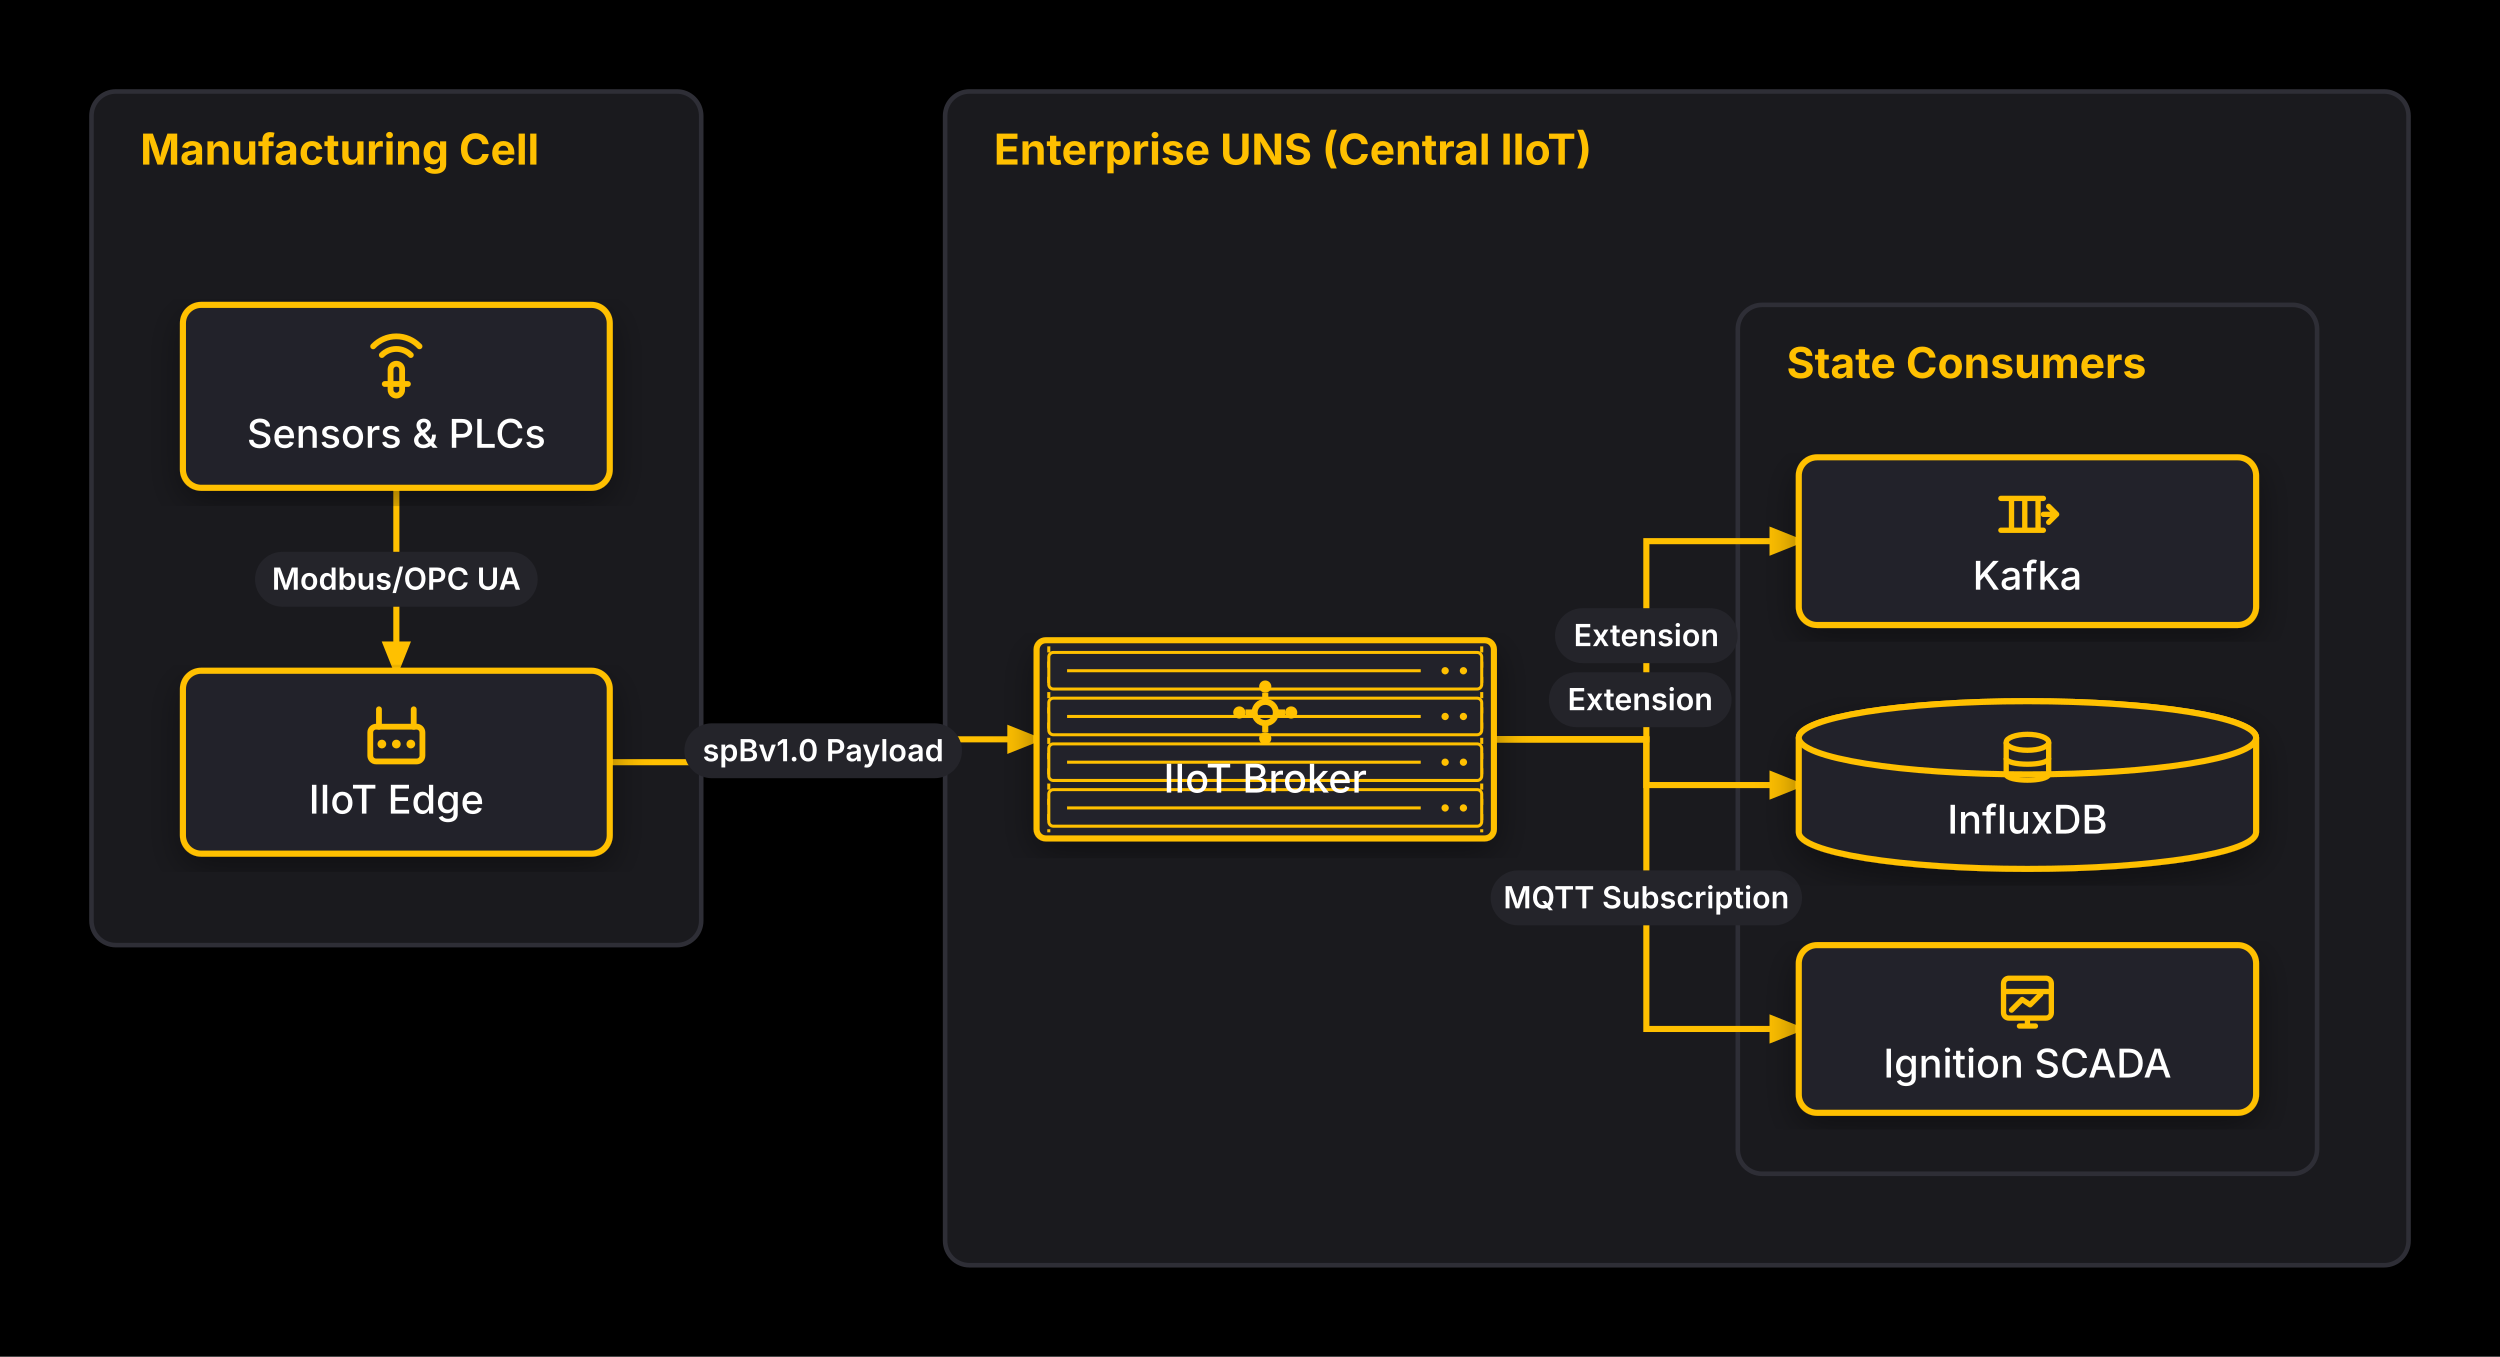
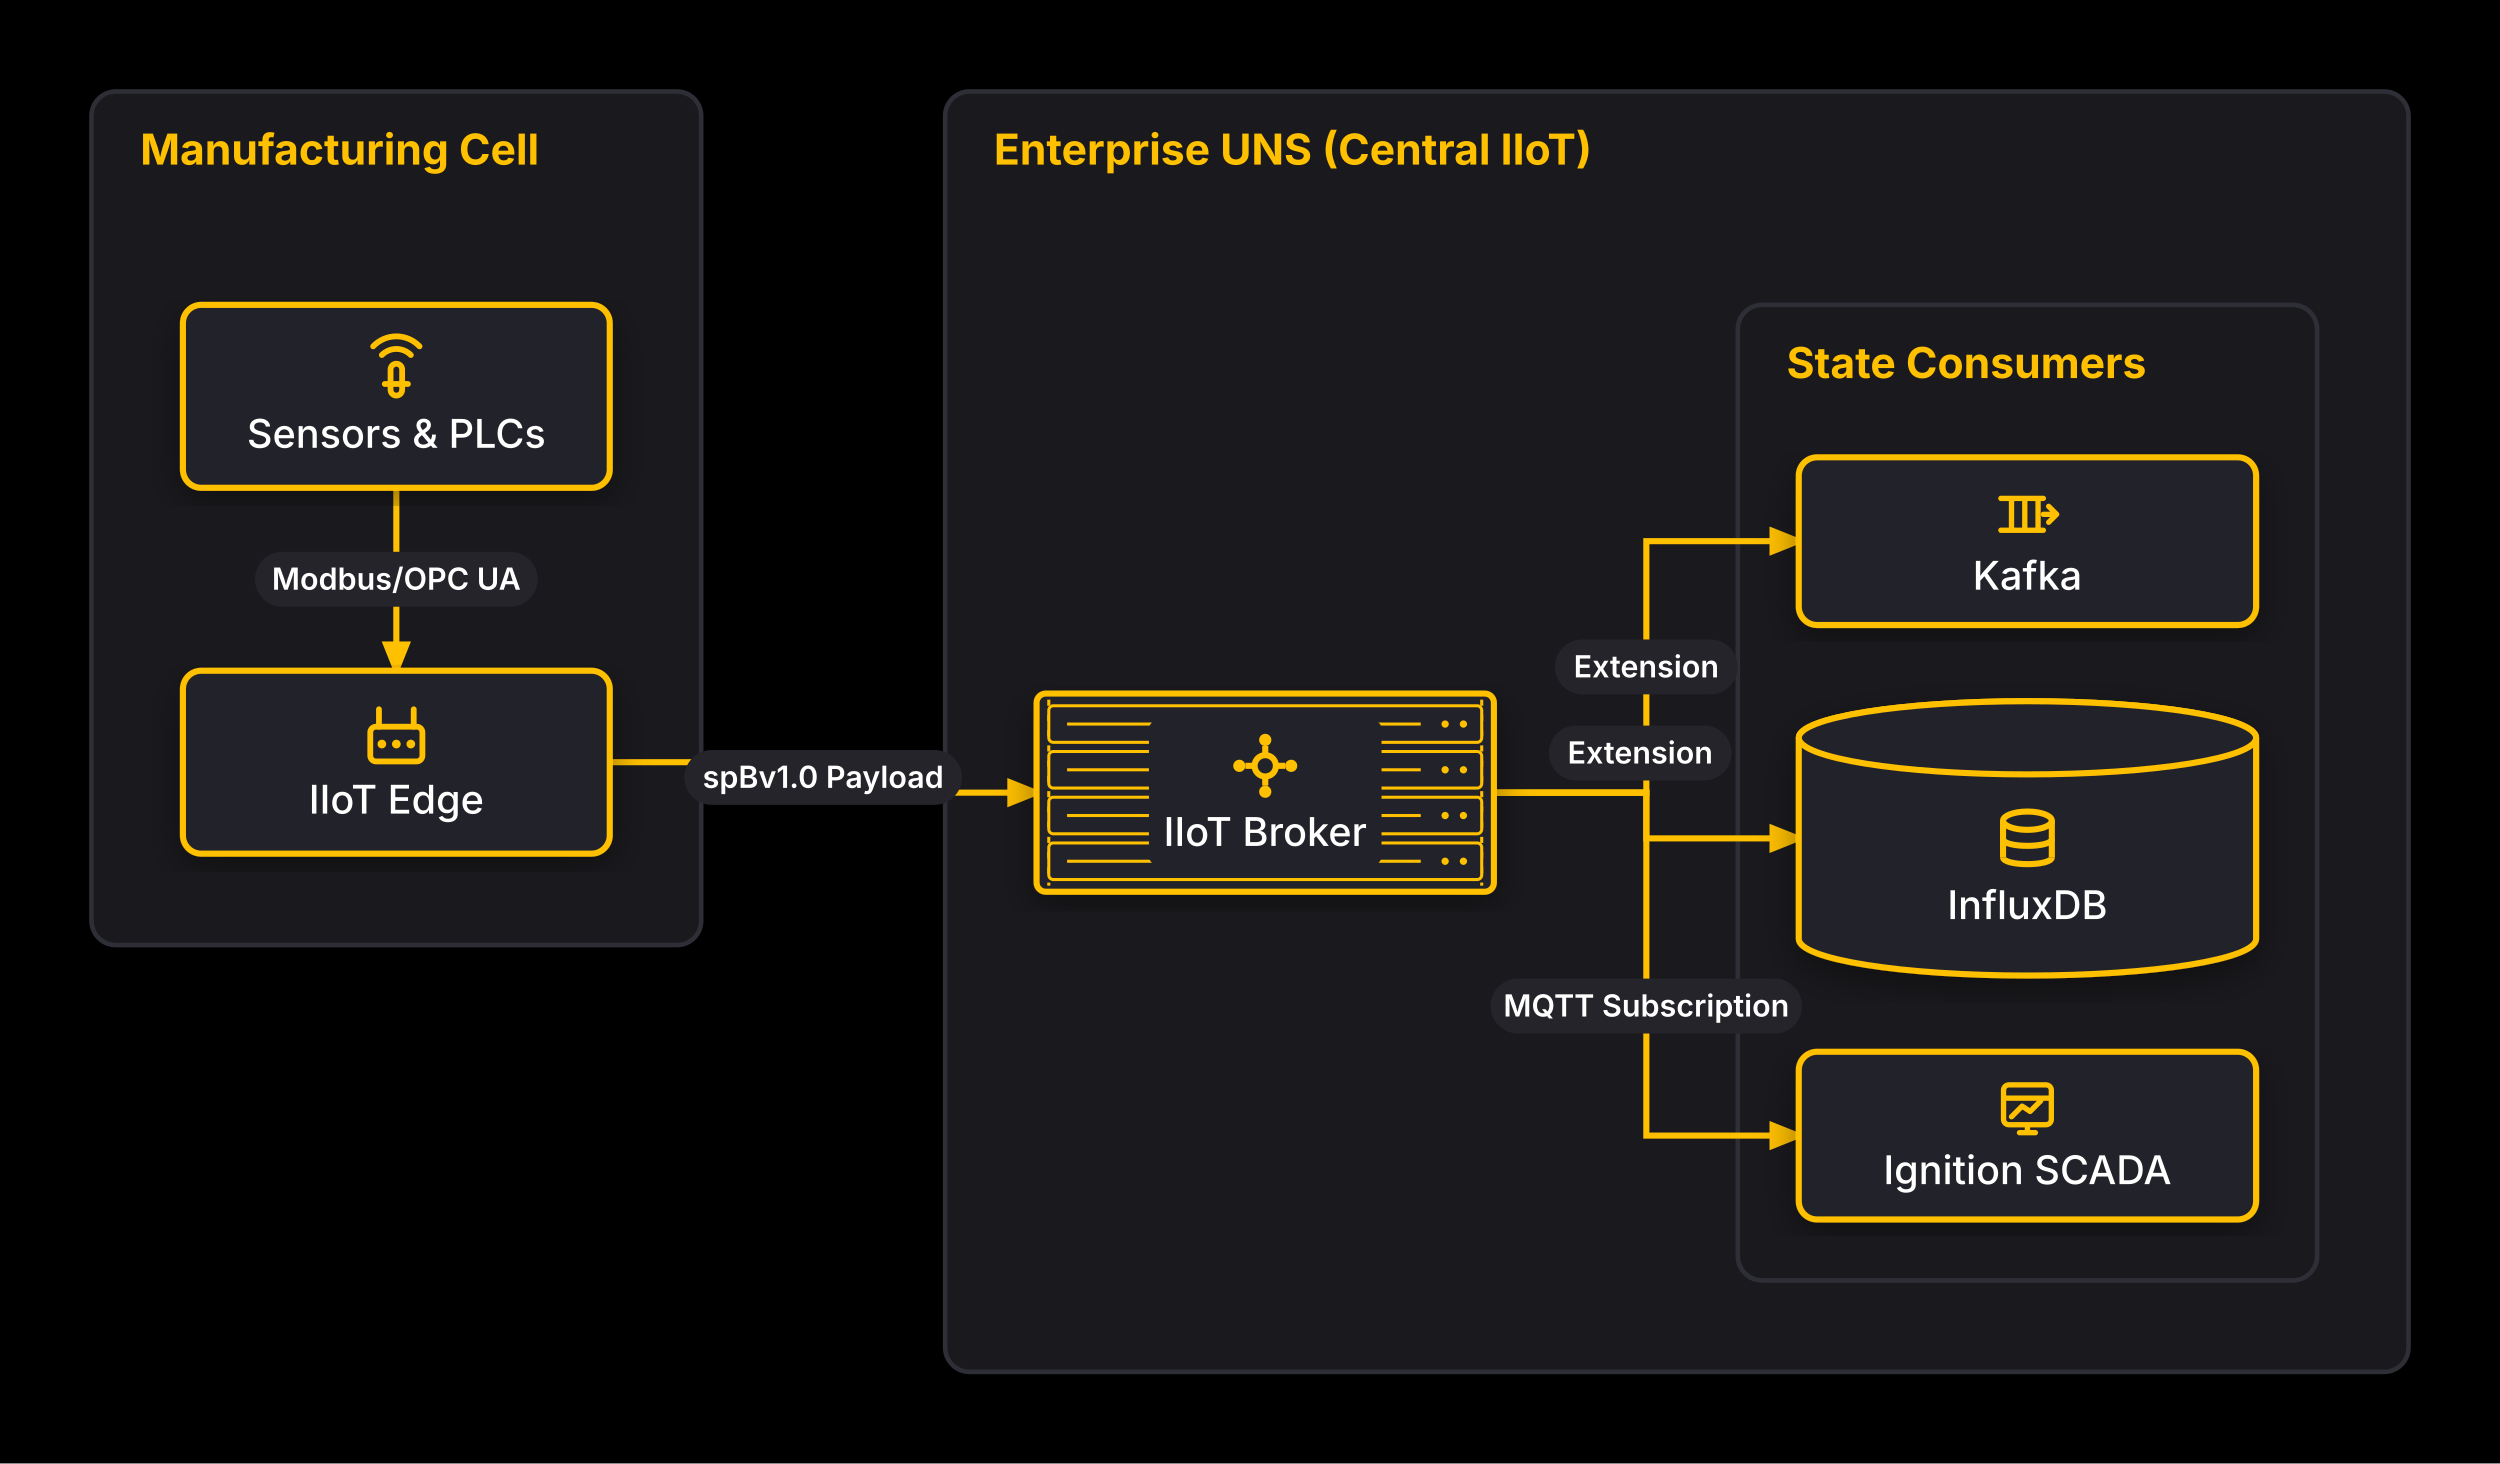
- <svg xmlns="http://www.w3.org/2000/svg" viewBox="0 0 820 445" width="820" height="445">
+ <svg xmlns="http://www.w3.org/2000/svg" viewBox="0 0 820 480" width="820" height="480">
  <defs>
    <marker id="arrow" viewBox="0 0 10 10" refX="8" refY="5" markerWidth="6" markerHeight="6" orient="auto-start-reverse">
      <path d="M 0 1 L 10 5 L 0 9 z" fill="#FFC000" />
    </marker>
    <marker id="arrow-tail" viewBox="0 0 10 10" refX="2" refY="5" markerWidth="6" markerHeight="6" orient="auto">
      <path d="M 10 1 L 0 5 L 10 9 z" fill="#FFC000" />
    </marker>
    <filter id="shadow" x="-10%" y="-10%" width="120%" height="120%">
      <feDropShadow dx="0" dy="4" stdDeviation="6" flood-color="#000000" flood-opacity="0.4" />
    </filter>
  </defs>
  <rect width="100%" height="100%" fill="#000000" />
  <g id="group_1">
    <rect x="30.0" y="30.0" width="200.0" height="280.0" rx="8" fill="#1A1A1E" stroke="#2E2E36" stroke-width="1.5" />
    <text x="46" y="54" fill="#FFC000" font-family="Inter, -apple-system, BlinkMacSystemFont, 'Segoe UI', Roboto, sans-serif" font-size="14" font-weight="700" text-anchor="start">Manufacturing Cell</text>
  </g>
  <g id="group_4">
-     <rect x="310.0" y="30.0" width="480.0" height="385.0" rx="8" fill="#1A1A1E" stroke="#2E2E36" stroke-width="1.5" />
+     <rect x="310.0" y="30.0" width="480.0" height="419.98" rx="8" fill="#1A1A1E" stroke="#2E2E36" stroke-width="1.5" />
    <text x="326" y="54" fill="#FFC000" font-family="Inter, -apple-system, BlinkMacSystemFont, 'Segoe UI', Roboto, sans-serif" font-size="14" font-weight="700" text-anchor="start">Enterprise UNS (Central IIoT)</text>
  </g>
  <g id="group_6">
-     <rect x="570.0" y="100.0" width="190.0" height="285.0" rx="8" fill="#1A1A1E" stroke="#2E2E36" stroke-width="1.5" />
+     <rect x="570.0" y="100.0" width="190.0" height="319.98" rx="8" fill="#1A1A1E" stroke="#2E2E36" stroke-width="1.5" />
    <text x="586" y="124" fill="#FFC000" font-family="Inter, -apple-system, BlinkMacSystemFont, 'Segoe UI', Roboto, sans-serif" font-size="14" font-weight="700" text-anchor="start">State Consumers</text>
  </g>
  <path d="M 130.0 160.0 L 130.0 220.0" fill="none" stroke="#FFC000" stroke-width="2" marker-end="url(#arrow)" />
-   <path d="M 200.0 250.0 L 270.0 250.0 L 270.0 242.5 L 340.0 242.5" fill="none" stroke="#FFC000" stroke-width="2" marker-end="url(#arrow)" />
-   <path d="M 490.0 242.5 L 540.0 242.5 L 540.0 177.5 L 590.0 177.5" fill="none" stroke="#FFC000" stroke-width="2" marker-end="url(#arrow)" />
-   <path d="M 490.0 242.5 L 540.0 242.5 L 540.0 257.5 L 590.0 257.5" fill="none" stroke="#FFC000" stroke-width="2" marker-end="url(#arrow)" />
-   <path d="M 490.0 242.5 L 540.0 242.5 L 540.0 337.5 L 590.0 337.5" fill="none" stroke="#FFC000" stroke-width="2" marker-end="url(#arrow)" />
+   <path d="M 200.0 250.0 L 270.0 250.0 L 270.0 259.99 L 340.0 259.99" fill="none" stroke="#FFC000" stroke-width="2" marker-end="url(#arrow)" />
+   <path d="M 490.0 259.99 L 540.0 259.99 L 540.0 177.5 L 590.0 177.5" fill="none" stroke="#FFC000" stroke-width="2" marker-end="url(#arrow)" />
+   <path d="M 490.0 259.99 L 540.0 259.99 L 540.0 274.99 L 590.0 274.99" fill="none" stroke="#FFC000" stroke-width="2" marker-end="url(#arrow)" />
+   <path d="M 490.0 259.99 L 540.0 259.99 L 540.0 372.48 L 590.0 372.48" fill="none" stroke="#FFC000" stroke-width="2" marker-end="url(#arrow)" />
  <g class="badge">
    <rect x="83.653" y="181.0" width="92.694" height="18.0" rx="9.0" fill="#24242A" />
    <text x="130" y="193.44" fill="#FFFFFF" font-family="Inter, -apple-system, BlinkMacSystemFont, 'Segoe UI', Roboto, sans-serif" font-size="10" font-weight="600" text-anchor="middle">Modbus/OPC UA</text>
  </g>
  <g class="badge">
-     <rect x="224.476" y="237.25" width="91.049" height="18.0" rx="9.0" fill="#24242A" />
-     <text x="270" y="249.69" fill="#FFFFFF" font-family="Inter, -apple-system, BlinkMacSystemFont, 'Segoe UI', Roboto, sans-serif" font-size="10" font-weight="600" text-anchor="middle">spBv1.0 Payload</text>
+     <rect x="224.476" y="245.995" width="91.049" height="18.0" rx="9.0" fill="#24242A" />
+     <text x="270" y="258.43" fill="#FFFFFF" font-family="Inter, -apple-system, BlinkMacSystemFont, 'Segoe UI', Roboto, sans-serif" font-size="10" font-weight="600" text-anchor="middle">spBv1.0 Payload</text>
  </g>
  <g class="badge">
-     <rect x="510.042" y="199.5" width="59.916" height="18.0" rx="9.0" fill="#24242A" />
-     <text x="540" y="211.94" fill="#FFFFFF" font-family="Inter, -apple-system, BlinkMacSystemFont, 'Segoe UI', Roboto, sans-serif" font-size="10" font-weight="600" text-anchor="middle">Extension</text>
+     <rect x="510.042" y="209.745" width="59.916" height="18.0" rx="9.0" fill="#24242A" />
+     <text x="540" y="222.18" fill="#FFFFFF" font-family="Inter, -apple-system, BlinkMacSystemFont, 'Segoe UI', Roboto, sans-serif" font-size="10" font-weight="600" text-anchor="middle">Extension</text>
  </g>
  <g class="badge">
-     <rect x="508.042" y="220.5" width="59.916" height="18.0" rx="9.0" fill="#24242A" />
-     <text x="538" y="232.94" fill="#FFFFFF" font-family="Inter, -apple-system, BlinkMacSystemFont, 'Segoe UI', Roboto, sans-serif" font-size="10" font-weight="600" text-anchor="middle">Extension</text>
+     <rect x="508.042" y="237.99" width="59.916" height="18.0" rx="9.0" fill="#24242A" />
+     <text x="538" y="250.43" fill="#FFFFFF" font-family="Inter, -apple-system, BlinkMacSystemFont, 'Segoe UI', Roboto, sans-serif" font-size="10" font-weight="600" text-anchor="middle">Extension</text>
  </g>
  <g class="badge">
-     <rect x="488.934" y="285.5" width="102.133" height="18.0" rx="9.0" fill="#24242A" />
-     <text x="540" y="297.94" fill="#FFFFFF" font-family="Inter, -apple-system, BlinkMacSystemFont, 'Segoe UI', Roboto, sans-serif" font-size="10" font-weight="600" text-anchor="middle">MQTT Subscription</text>
+     <rect x="488.934" y="320.99" width="102.133" height="18.0" rx="9.0" fill="#24242A" />
+     <text x="540" y="333.43" fill="#FFFFFF" font-family="Inter, -apple-system, BlinkMacSystemFont, 'Segoe UI', Roboto, sans-serif" font-size="10" font-weight="600" text-anchor="middle">MQTT Subscription</text>
  </g>
  <g id="shape_2" filter="url(#shadow)">
    <rect x="60.0" y="100.0" width="140.0" height="60.0" rx="6.0" fill="#24242A" stroke="#FFC000" stroke-width="2.0" />
    <g class="icon icon-sensor" transform="translate(118.6, 109.8) scale(0.95)">
      <path d="M 4 4 A 11 11 0 0 1 20 4" fill="none" stroke="#FFC000" stroke-width="2.0" stroke-linecap="round" />
      <path d="M 7 7 A 7 7 0 0 1 17 7" fill="none" stroke="#FFC000" stroke-width="2.0" stroke-linecap="round" />
      <rect x="10" y="10" width="4" height="11" rx="2" fill="none" stroke="#FFC000" stroke-width="2.0" />
      <line x1="8" y1="17" x2="16" y2="17" stroke="#FFC000" stroke-width="2.0" stroke-linecap="round" />
    </g>
    <text x="130" y="146.87" fill="#FFFFFF" font-family="Inter, -apple-system, BlinkMacSystemFont, 'Segoe UI', Roboto, sans-serif" font-size="13" font-weight="500" text-anchor="middle">Sensors &amp; PLCs</text>
  </g>
  <g id="shape_3" filter="url(#shadow)">
    <rect x="60.0" y="220.0" width="140.0" height="60.0" rx="6.0" fill="#24242A" stroke="#FFC000" stroke-width="2.0" />
    <g class="icon icon-gateway" transform="translate(118.6, 229.8) scale(0.95)">
      <line x1="6" y1="9" x2="6" y2="3" stroke="#FFC000" stroke-width="2.0" stroke-linecap="round" />
      <line x1="18" y1="9" x2="18" y2="3" stroke="#FFC000" stroke-width="2.0" stroke-linecap="round" />
      <rect x="3" y="9" width="18" height="12" rx="2" fill="none" stroke="#FFC000" stroke-width="2.0" />
      <circle cx="7" cy="15" r="1.5" fill="#FFC000" />
      <circle cx="12" cy="15" r="1.5" fill="#FFC000" />
      <circle cx="17" cy="15" r="1.5" fill="#FFC000" />
    </g>
    <text x="130" y="266.87" fill="#FFFFFF" font-family="Inter, -apple-system, BlinkMacSystemFont, 'Segoe UI', Roboto, sans-serif" font-size="13" font-weight="500" text-anchor="middle">IIoT Edge</text>
  </g>
  <g id="shape_5" filter="url(#shadow)">
-     <rect x="340.0" y="210.0" width="150.0" height="65.0" rx="3" fill="#24242A" stroke="#FFC000" stroke-width="2.0" />
-     <line x1="344.0" y1="212.0" x2="344.0" y2="273.0" stroke="#FFC000" stroke-width="1" stroke-dasharray="2,3" />
-     <line x1="486.0" y1="212.0" x2="486.0" y2="273.0" stroke="#FFC000" stroke-width="1" stroke-dasharray="2,3" />
-     <rect x="344.0" y="214.0" width="142.0" height="12.0" rx="1.5" fill="#24242A" stroke="#FFC000" stroke-width="1" />
-     <line x1="350.0" y1="220.0" x2="466.0" y2="220.0" stroke="#FFC000" stroke-width="1" />
-     <circle cx="474.0" cy="220.0" r="1.2" fill="#FFC000" />
-     <circle cx="480.0" cy="220.0" r="1.2" fill="#FFC000" />
-     <rect x="344.0" y="229.0" width="142.0" height="12.0" rx="1.5" fill="#24242A" stroke="#FFC000" stroke-width="1" />
-     <line x1="350.0" y1="235.0" x2="466.0" y2="235.0" stroke="#FFC000" stroke-width="1" />
-     <circle cx="474.0" cy="235.0" r="1.2" fill="#FFC000" />
-     <circle cx="480.0" cy="235.0" r="1.2" fill="#FFC000" />
-     <rect x="344.0" y="244.0" width="142.0" height="12.0" rx="1.5" fill="#24242A" stroke="#FFC000" stroke-width="1" />
-     <line x1="350.0" y1="250.0" x2="466.0" y2="250.0" stroke="#FFC000" stroke-width="1" />
-     <circle cx="474.0" cy="250.0" r="1.2" fill="#FFC000" />
-     <circle cx="480.0" cy="250.0" r="1.2" fill="#FFC000" />
-     <rect x="344.0" y="259.0" width="142.0" height="12.0" rx="1.5" fill="#24242A" stroke="#FFC000" stroke-width="1" />
-     <line x1="350.0" y1="265.0" x2="466.0" y2="265.0" stroke="#FFC000" stroke-width="1" />
-     <circle cx="474.0" cy="265.0" r="1.2" fill="#FFC000" />
-     <circle cx="480.0" cy="265.0" r="1.2" fill="#FFC000" />
-     <g class="icon icon-broker" transform="translate(403.0, 221.7) scale(1.0)">
+     <rect x="340.0" y="227.49" width="150.0" height="65.0" rx="3" fill="#24242A" stroke="#FFC000" stroke-width="2.0" />
+     <line x1="344.0" y1="229.49" x2="344.0" y2="290.49" stroke="#FFC000" stroke-width="1" stroke-dasharray="2,3" />
+     <line x1="486.0" y1="229.49" x2="486.0" y2="290.49" stroke="#FFC000" stroke-width="1" stroke-dasharray="2,3" />
+     <rect x="344.0" y="231.49" width="142.0" height="12.0" rx="1.5" fill="#24242A" stroke="#FFC000" stroke-width="1" />
+     <line x1="350.0" y1="237.49" x2="466.0" y2="237.49" stroke="#FFC000" stroke-width="1" />
+     <circle cx="474.0" cy="237.49" r="1.2" fill="#FFC000" />
+     <circle cx="480.0" cy="237.49" r="1.2" fill="#FFC000" />
+     <rect x="344.0" y="246.49" width="142.0" height="12.0" rx="1.5" fill="#24242A" stroke="#FFC000" stroke-width="1" />
+     <line x1="350.0" y1="252.49" x2="466.0" y2="252.49" stroke="#FFC000" stroke-width="1" />
+     <circle cx="474.0" cy="252.49" r="1.2" fill="#FFC000" />
+     <circle cx="480.0" cy="252.49" r="1.2" fill="#FFC000" />
+     <rect x="344.0" y="261.49" width="142.0" height="12.0" rx="1.5" fill="#24242A" stroke="#FFC000" stroke-width="1" />
+     <line x1="350.0" y1="267.49" x2="466.0" y2="267.49" stroke="#FFC000" stroke-width="1" />
+     <circle cx="474.0" cy="267.49" r="1.2" fill="#FFC000" />
+     <circle cx="480.0" cy="267.49" r="1.2" fill="#FFC000" />
+     <rect x="344.0" y="276.49" width="142.0" height="12.0" rx="1.5" fill="#24242A" stroke="#FFC000" stroke-width="1" />
+     <line x1="350.0" y1="282.49" x2="466.0" y2="282.49" stroke="#FFC000" stroke-width="1" />
+     <circle cx="474.0" cy="282.49" r="1.2" fill="#FFC000" />
+     <circle cx="480.0" cy="282.49" r="1.2" fill="#FFC000" />
+     <rect class="label-plate" x="376.852" y="236.19" width="76.295" height="47.6" rx="3" fill="#24242A" />
+     <g class="icon icon-broker" transform="translate(403.0, 239.19) scale(1.0)">
      <circle cx="12" cy="12" r="3.5" fill="none" stroke="#FFC000" stroke-width="2.0" />
      <circle cx="12" cy="3.5" r="2" fill="#FFC000" />
      <circle cx="12" cy="20.5" r="2" fill="#FFC000" />
      <circle cx="3.5" cy="12" r="2" fill="#FFC000" />
      <circle cx="20.5" cy="12" r="2" fill="#FFC000" />
      <line x1="12" y1="5.5" x2="12" y2="8.5" stroke="#FFC000" stroke-width="2.0" />
      <line x1="12" y1="15.5" x2="12" y2="18.5" stroke="#FFC000" stroke-width="2.0" />
      <line x1="5.5" y1="12" x2="8.5" y2="12" stroke="#FFC000" stroke-width="2.0" />
      <line x1="15.5" y1="12" x2="18.5" y2="12" stroke="#FFC000" stroke-width="2.0" />
    </g>
-     <text x="415" y="259.97" fill="#FFFFFF" font-family="Inter, -apple-system, BlinkMacSystemFont, 'Segoe UI', Roboto, sans-serif" font-size="13" font-weight="500" text-anchor="middle">IIoT Broker</text>
+     <text x="415" y="277.46" fill="#FFFFFF" font-family="Inter, -apple-system, BlinkMacSystemFont, 'Segoe UI', Roboto, sans-serif" font-size="13" font-weight="500" text-anchor="middle">IIoT Broker</text>
  </g>
  <g id="shape_7" filter="url(#shadow)">
    <rect x="590.0" y="150.0" width="150.0" height="55.0" rx="6.0" fill="#24242A" stroke="#FFC000" stroke-width="2.0" />
    <g class="icon icon-queue" transform="translate(654.55, 158.25) scale(0.8708333)">
      <line x1="2" y1="6" x2="18" y2="6" stroke="#FFC000" stroke-width="2.0" stroke-linecap="round" />
      <line x1="2" y1="18" x2="18" y2="18" stroke="#FFC000" stroke-width="2.0" stroke-linecap="round" />
      <line x1="6" y1="6" x2="6" y2="18" stroke="#FFC000" stroke-width="2.0" />
      <line x1="11" y1="6" x2="11" y2="18" stroke="#FFC000" stroke-width="2.0" />
      <line x1="16" y1="6" x2="16" y2="18" stroke="#FFC000" stroke-width="2.0" />
      <path d="M 18 12 H 22 M 20 9 L 23 12 L 20 15" fill="none" stroke="#FFC000" stroke-width="2.0" stroke-linecap="round" stroke-linejoin="round" />
    </g>
    <text x="665" y="193.42" fill="#FFFFFF" font-family="Inter, -apple-system, BlinkMacSystemFont, 'Segoe UI', Roboto, sans-serif" font-size="13" font-weight="500" text-anchor="middle">Kafka</text>
  </g>
  <g id="shape_8" filter="url(#shadow)">
-     <path d="M 590.0 242.0 A 75.0 12.0 0 0 1 740.0 242.0 L 740.0 273.0 A 75.0 12.0 0 0 1 590.0 273.0 Z" fill="#24242A" stroke="#FFC000" stroke-width="2.0" />
+     <path d="M 590.0 242.0 A 75.0 12.0 0 0 1 740.0 242.0 L 740.0 307.98 A 75.0 12.0 0 0 1 590.0 307.98 Z" fill="#24242A" stroke="#FFC000" stroke-width="2.0" />
    <ellipse cx="665.0" cy="242.0" rx="75.0" ry="12.0" fill="#24242A" stroke="#FFC000" stroke-width="2.0" />
-     <g class="icon icon-database" transform="translate(654.55, 238.25) scale(0.8708333)">
+     <g class="icon icon-database" transform="translate(653.0, 263.19) scale(1.0)">
      <ellipse cx="12" cy="6" rx="8" ry="3" fill="none" stroke="#FFC000" stroke-width="2.0" />
      <path d="M 4 12 C 4 15 20 15 20 12" fill="none" stroke="#FFC000" stroke-width="2.0" />
      <path d="M 4 18 C 4 21 20 21 20 18" fill="none" stroke="#FFC000" stroke-width="2.0" />
      <line x1="4" y1="6" x2="4" y2="18" stroke="#FFC000" stroke-width="2.0" />
      <line x1="20" y1="6" x2="20" y2="18" stroke="#FFC000" stroke-width="2.0" />
    </g>
-     <text x="665" y="273.42" fill="#FFFFFF" font-family="Inter, -apple-system, BlinkMacSystemFont, 'Segoe UI', Roboto, sans-serif" font-size="13" font-weight="500" text-anchor="middle">InfluxDB</text>
+     <text x="665" y="301.46" fill="#FFFFFF" font-family="Inter, -apple-system, BlinkMacSystemFont, 'Segoe UI', Roboto, sans-serif" font-size="13" font-weight="500" text-anchor="middle">InfluxDB</text>
  </g>
  <g id="shape_9" filter="url(#shadow)">
-     <rect x="590.0" y="310.0" width="150.0" height="55.0" rx="6.0" fill="#24242A" stroke="#FFC000" stroke-width="2.0" />
-     <g class="icon icon-dashboard" transform="translate(654.55, 318.25) scale(0.8708333)">
+     <rect x="590.0" y="344.98" width="150.0" height="55.0" rx="6.0" fill="#24242A" stroke="#FFC000" stroke-width="2.0" />
+     <g class="icon icon-dashboard" transform="translate(654.55, 353.23) scale(0.8708333)">
      <rect x="3" y="3" width="18" height="15" rx="2" fill="none" stroke="#FFC000" stroke-width="2.0" />
      <line x1="3" y1="8" x2="21" y2="8" stroke="#FFC000" stroke-width="2.0" />
      <polyline points="6,15 10,11 13,13 17,9" fill="none" stroke="#FFC000" stroke-width="2.0" stroke-linecap="round" stroke-linejoin="round" />
      <line x1="9" y1="21" x2="15" y2="21" stroke="#FFC000" stroke-width="2.0" stroke-linecap="round" />
      <line x1="12" y1="18" x2="12" y2="21" stroke="#FFC000" stroke-width="2.0" />
    </g>
-     <text x="665" y="353.42" fill="#FFFFFF" font-family="Inter, -apple-system, BlinkMacSystemFont, 'Segoe UI', Roboto, sans-serif" font-size="13" font-weight="500" text-anchor="middle">Ignition SCADA</text>
+     <text x="665" y="388.4" fill="#FFFFFF" font-family="Inter, -apple-system, BlinkMacSystemFont, 'Segoe UI', Roboto, sans-serif" font-size="13" font-weight="500" text-anchor="middle">Ignition SCADA</text>
  </g>
</svg>
